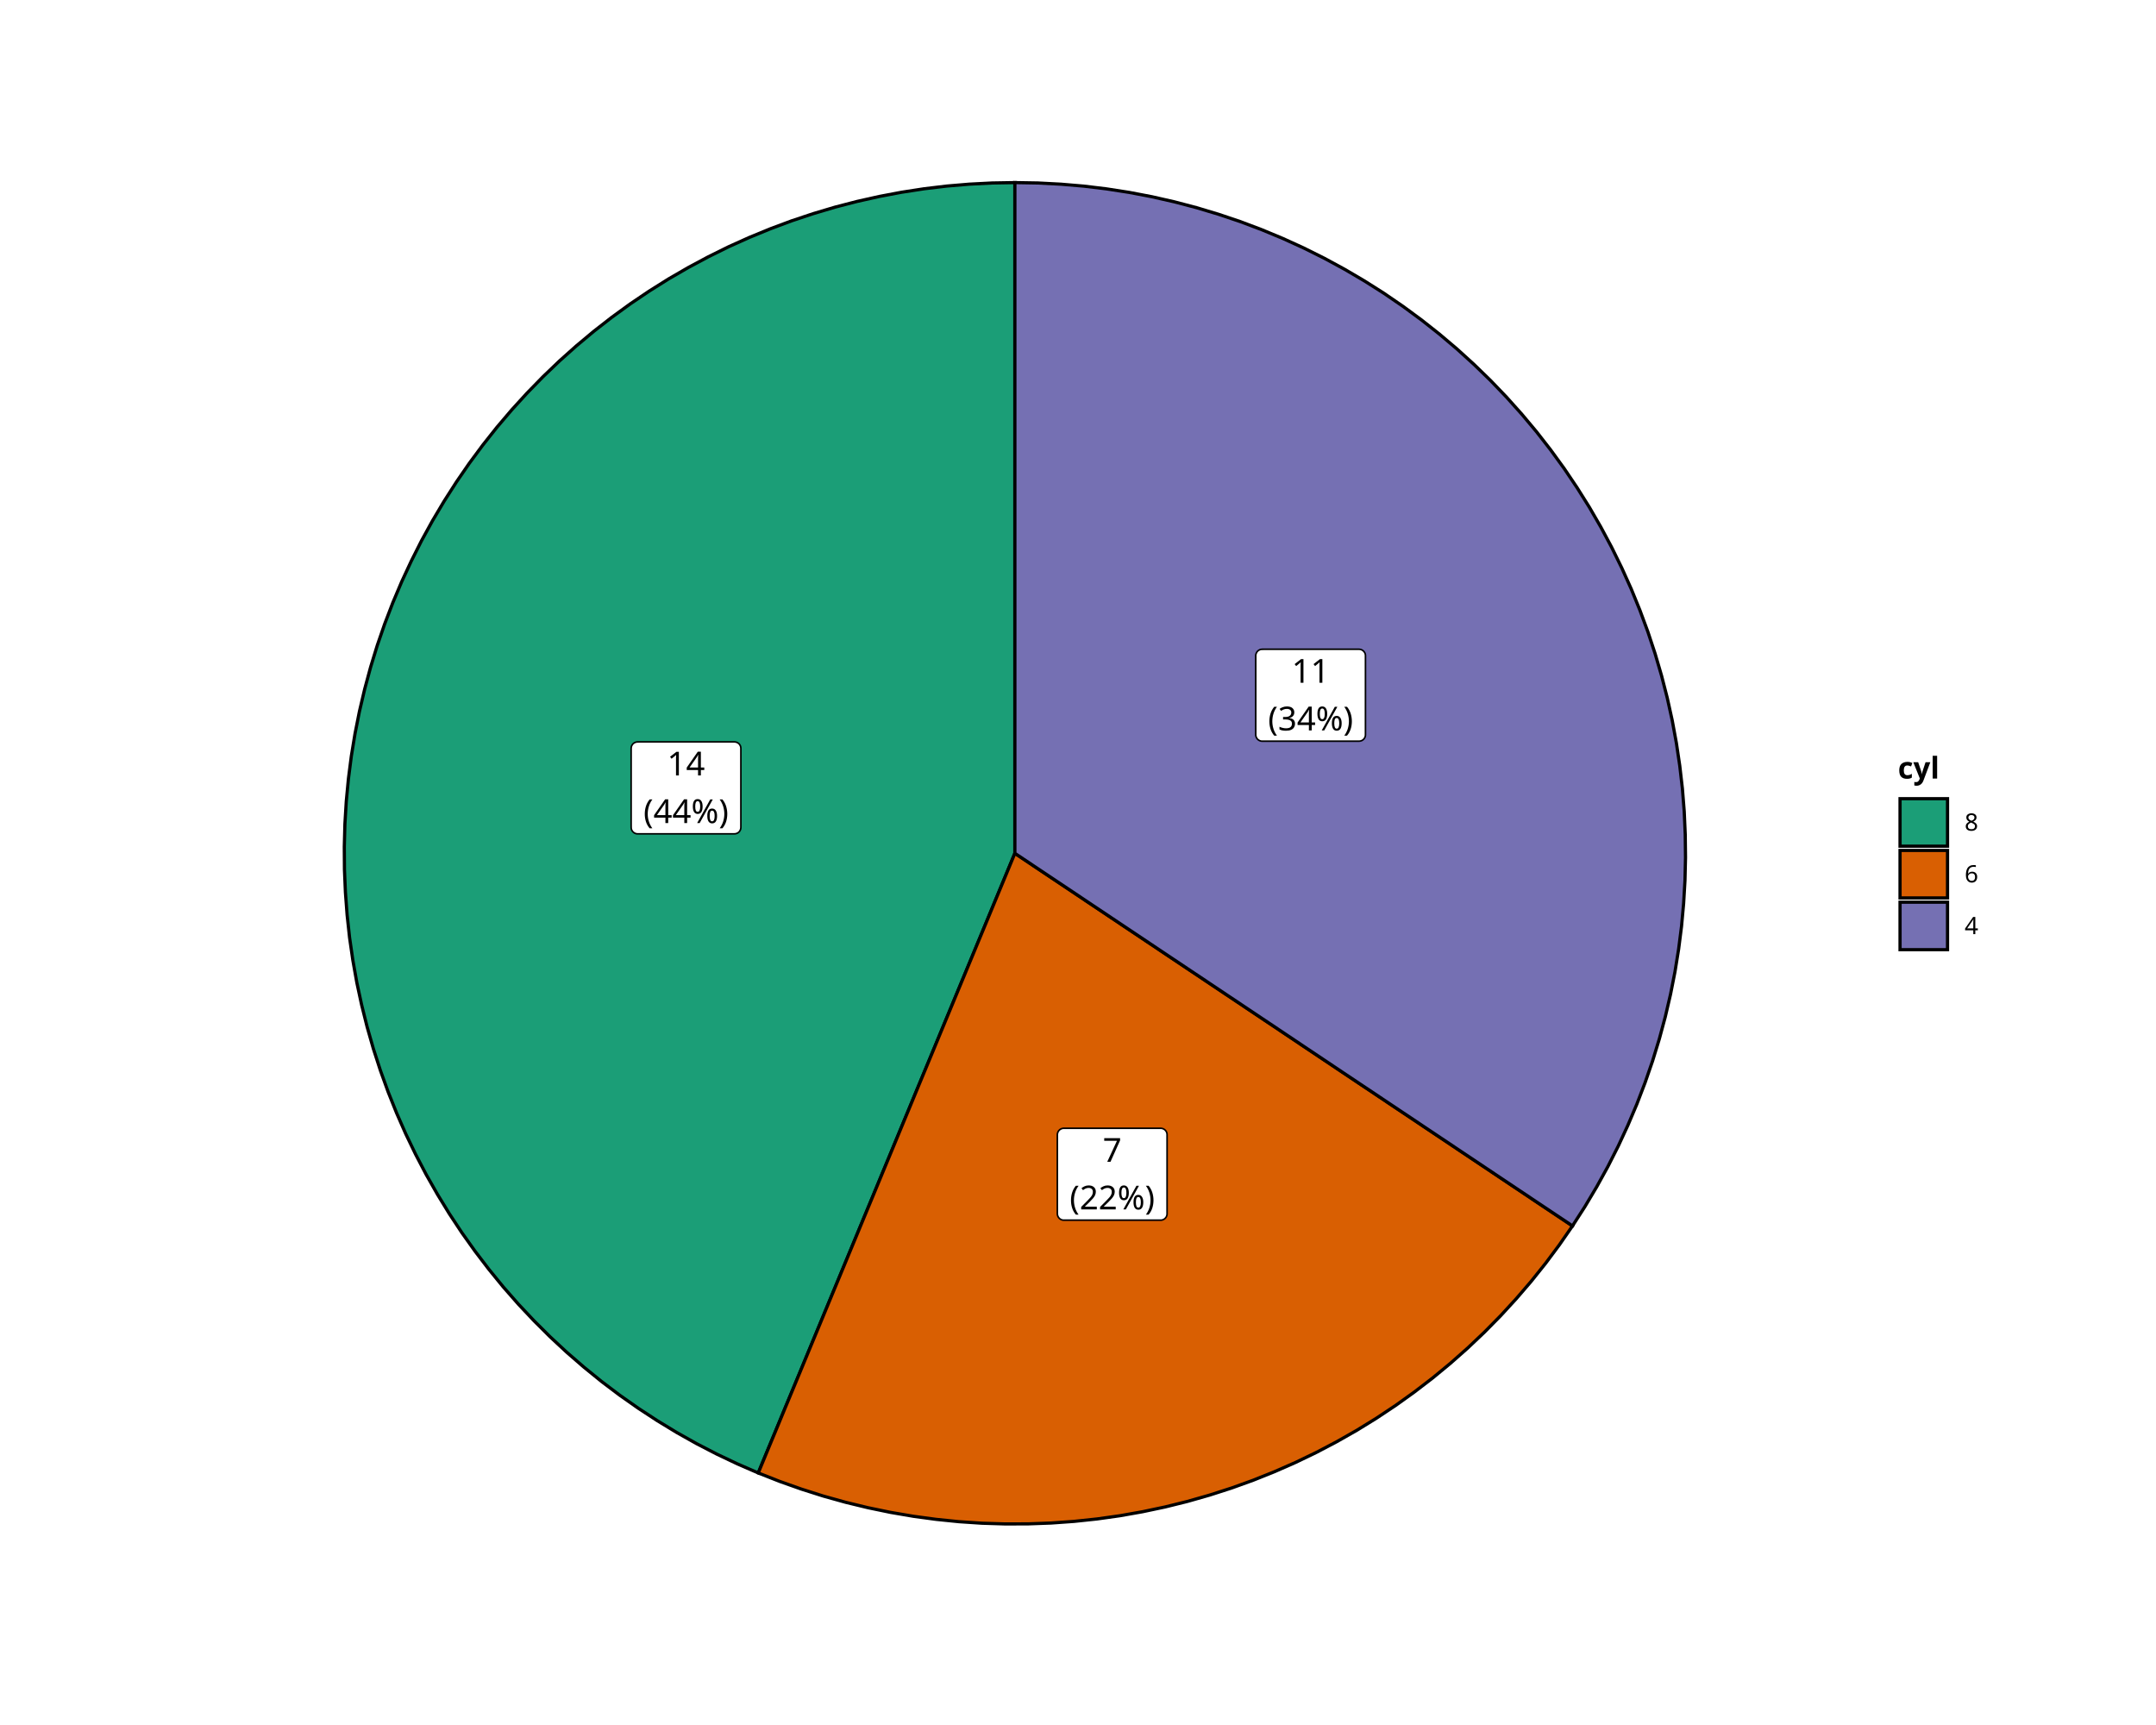
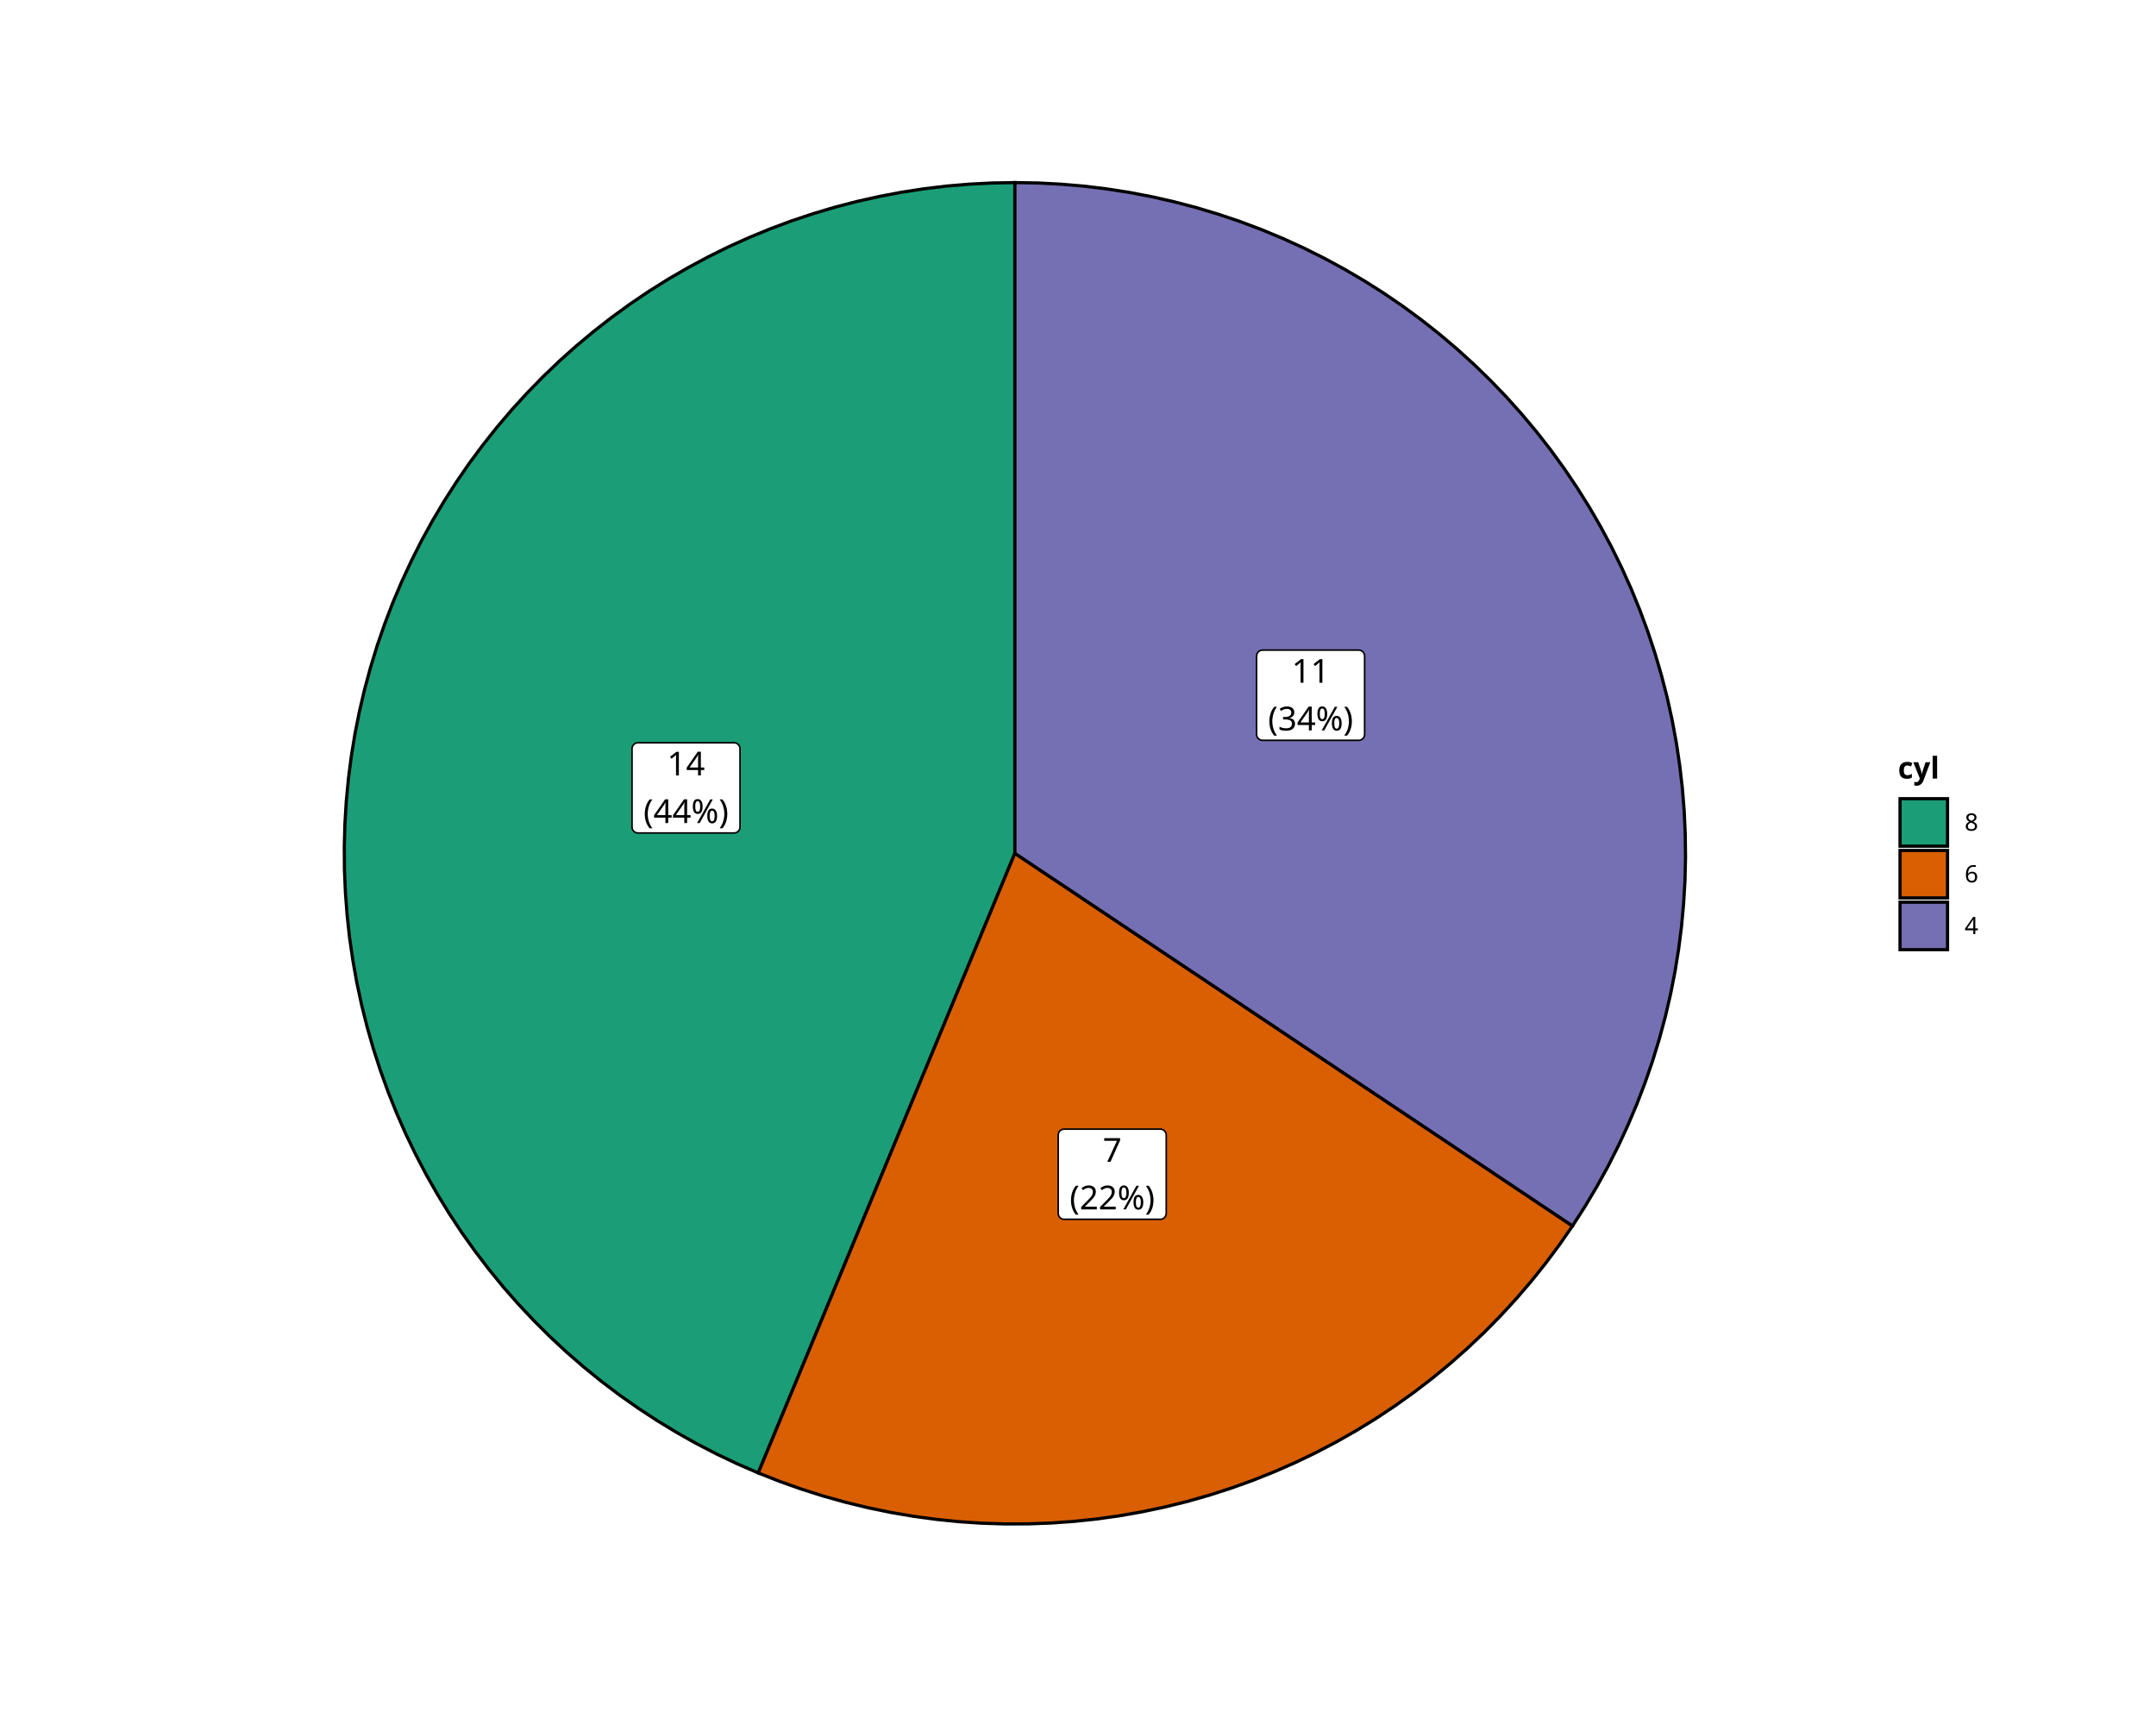
<svg xmlns="http://www.w3.org/2000/svg" class="svglite" data-engine-version="2.0" width="720.00pt" height="576.00pt" viewBox="0 0 720.00 576.00">
  <defs>
    <style type="text/css">
    .svglite line, .svglite polyline, .svglite polygon, .svglite path, .svglite rect, .svglite circle {
      fill: none;
      stroke: #000000;
      stroke-linecap: round;
      stroke-linejoin: round;
      stroke-miterlimit: 10.00;
    }
  </style>
  </defs>
  <rect width="100%" height="100%" style="stroke: none; fill: #FFFFFF;" />
  <defs>
    <clipPath id="cpMC4wMHw3MjAuMDB8MC4wMHw1NzYuMDA=">
      <rect x="0.00" y="0.00" width="720.00" height="576.00" />
    </clipPath>
  </defs>
  <g clip-path="url(#cpMC4wMHw3MjAuMDB8MC4wMHw1NzYuMDA=)">
</g>
  <defs>
    <clipPath id="cpNDkuNTF8NjcwLjQ5fDAuMDB8NTc2LjAw">
      <rect x="49.51" y="0.00" width="620.98" height="576.00" />
    </clipPath>
  </defs>
  <g clip-path="url(#cpNDkuNTF8NjcwLjQ5fDAuMDB8NTc2LjAw)">
    <rect x="49.51" y="0.00" width="620.98" height="576.00" style="stroke-width: 0.97; stroke: #FFFFFF; fill: #FFFFFF;" />
  </g>
  <g clip-path="url(#cpMC4wMHw3MjAuMDB8MC4wMHw1NzYuMDA=)">
</g>
  <defs>
    <clipPath id="cpNTguOTh8NjE4Ljg3fDQuOTh8NTY0Ljg3">
      <rect x="58.98" y="4.98" width="559.89" height="559.89" />
    </clipPath>
  </defs>
  <g clip-path="url(#cpNTguOTh8NjE4Ljg3fDQuOTh8NTY0Ljg3)">
    <rect x="58.98" y="4.98" width="559.89" height="559.89" style="stroke-width: 0.97; stroke: none; fill: #FFFFFF;" />
-     <polygon points="338.92,284.93 338.92,277.21 338.92,269.48 338.92,261.76 338.92,254.04 338.92,246.31 338.92,238.59 338.92,230.87 338.92,223.15 338.92,215.42 338.92,207.70 338.92,199.98 338.92,192.26 338.92,184.53 338.92,176.81 338.92,169.09 338.92,161.37 338.92,153.64 338.92,145.92 338.92,138.20 338.92,130.47 338.92,122.75 338.92,115.03 338.92,107.31 338.92,99.58 338.92,91.86 338.92,84.14 338.92,76.42 338.92,68.69 338.92,60.97 331.32,61.10 323.73,61.49 316.16,62.13 308.62,63.03 301.10,64.19 293.64,65.60 286.22,67.26 278.86,69.17 271.58,71.34 264.37,73.74 257.25,76.40 250.22,79.29 243.29,82.41 236.48,85.78 229.78,89.37 223.20,93.18 216.77,97.22 210.47,101.47 204.32,105.94 198.32,110.61 192.49,115.48 186.82,120.54 181.33,125.80 176.02,131.24 170.90,136.85 165.97,142.64 161.25,148.59 156.72,154.70 152.41,160.96 148.31,167.36 144.43,173.89 140.77,180.55 137.35,187.34 134.15,194.23 131.19,201.23 128.47,208.33 125.99,215.51 123.76,222.78 121.78,230.12 120.04,237.52 118.56,244.97 117.33,252.47 116.36,260.01 115.64,267.57 115.18,275.16 114.98,282.76 115.03,290.36 115.35,297.95 115.92,305.53 116.74,313.08 117.83,320.61 119.16,328.09 120.76,335.52 122.60,342.89 124.69,350.20 127.03,357.43 129.61,364.58 132.43,371.63 135.49,378.59 138.79,385.44 142.31,392.17 146.07,398.78 150.04,405.26 154.23,411.60 158.64,417.79 163.25,423.83 168.06,429.72 173.07,435.43 178.28,440.97 183.66,446.33 189.23,451.51 194.97,456.49 200.87,461.28 206.93,465.86 213.15,470.23 219.51,474.39 226.01,478.34 232.63,482.06 239.38,485.55 246.25,488.81 253.22,491.84 256.17,484.70 259.13,477.57 262.08,470.43 265.04,463.30 268.00,456.16 270.95,449.03 273.91,441.89 276.86,434.76 279.82,427.62 282.77,420.49 285.73,413.35 288.68,406.22 291.64,399.09 294.59,391.95 297.55,384.82 300.50,377.68 303.46,370.55 306.41,363.41 309.37,356.28 312.33,349.14 315.28,342.01 318.24,334.87 321.19,327.74 324.15,320.60 327.10,313.47 330.06,306.33 333.01,299.20 335.97,292.06 338.92,284.93 338.92,284.93 " style="stroke-width: 1.07; stroke-linecap: butt; stroke-linejoin: miter; fill: #1B9E77;" />
-     <polygon points="338.92,284.93 335.97,292.06 333.01,299.20 330.06,306.33 327.10,313.47 324.15,320.60 321.19,327.74 318.24,334.87 315.28,342.01 312.33,349.14 309.37,356.28 306.41,363.41 303.46,370.55 300.50,377.68 297.55,384.82 294.59,391.95 291.64,399.09 288.68,406.22 285.73,413.35 282.77,420.49 279.82,427.62 276.86,434.76 273.91,441.89 270.95,449.03 268.00,456.16 265.04,463.30 262.08,470.43 259.13,477.57 256.17,484.70 253.22,491.84 260.38,494.66 267.63,497.23 274.96,499.56 282.38,501.63 289.85,503.44 297.39,505.00 304.98,506.30 312.60,507.33 320.26,508.11 327.93,508.62 335.63,508.86 343.32,508.84 351.01,508.56 358.69,508.01 366.34,507.20 373.96,506.13 381.54,504.79 389.06,503.20 396.53,501.35 403.93,499.24 411.26,496.88 418.50,494.27 425.64,491.41 432.69,488.31 439.62,484.97 446.43,481.39 453.12,477.59 459.67,473.55 466.08,469.29 472.33,464.81 478.44,460.12 484.37,455.23 490.14,450.13 495.72,444.84 501.12,439.36 506.33,433.69 511.35,427.85 516.15,421.85 520.75,415.68 525.14,409.35 518.72,405.06 512.29,400.77 505.87,396.48 499.45,392.19 493.03,387.90 486.61,383.61 480.19,379.32 473.77,375.03 467.35,370.74 460.93,366.45 454.50,362.16 448.08,357.87 441.66,353.58 435.24,349.29 428.82,344.99 422.40,340.70 415.98,336.41 409.56,332.12 403.14,327.83 396.71,323.54 390.29,319.25 383.87,314.96 377.45,310.67 371.03,306.38 364.61,302.09 358.19,297.80 351.77,293.51 345.34,289.22 338.92,284.93 338.92,284.93 " style="stroke-width: 1.07; stroke-linecap: butt; stroke-linejoin: miter; fill: #D95F02;" />
-     <polygon points="338.92,284.93 345.34,289.22 351.77,293.51 358.19,297.80 364.61,302.09 371.03,306.38 377.45,310.67 383.87,314.96 390.29,319.25 396.71,323.54 403.14,327.83 409.56,332.12 415.98,336.41 422.40,340.70 428.82,344.99 435.24,349.29 441.66,353.58 448.08,357.87 454.50,362.16 460.93,366.45 467.35,370.74 473.77,375.03 480.19,379.32 486.61,383.61 493.03,387.90 499.45,392.19 505.87,396.48 512.29,400.77 518.72,405.06 525.14,409.35 529.29,402.90 533.22,396.30 536.93,389.58 540.40,382.73 543.63,375.76 546.63,368.69 549.37,361.53 551.88,354.27 554.13,346.93 556.13,339.51 557.87,332.04 559.36,324.50 560.58,316.93 561.55,309.31 562.25,301.66 562.70,294.00 562.88,286.32 562.79,278.65 562.45,270.98 561.84,263.32 560.96,255.70 559.83,248.10 558.44,240.55 556.79,233.05 554.88,225.62 552.72,218.25 550.31,210.96 547.65,203.76 544.75,196.65 541.60,189.65 538.22,182.76 534.60,175.99 530.75,169.34 526.67,162.84 522.38,156.47 517.87,150.26 513.15,144.20 508.22,138.32 503.10,132.60 497.78,127.06 492.27,121.71 486.59,116.55 480.73,111.59 474.71,106.83 468.52,102.28 462.18,97.94 455.70,93.83 449.08,89.94 442.34,86.28 435.47,82.85 428.48,79.66 421.39,76.71 414.21,74.00 406.93,71.55 399.58,69.34 392.15,67.39 384.67,65.69 377.13,64.25 369.54,63.07 361.92,62.15 354.27,61.50 346.60,61.10 338.92,60.97 338.92,68.69 338.92,76.42 338.92,84.14 338.92,91.86 338.92,99.58 338.92,107.31 338.92,115.03 338.92,122.75 338.92,130.47 338.92,138.20 338.92,145.92 338.92,153.64 338.92,161.37 338.92,169.09 338.92,176.81 338.92,184.53 338.92,192.26 338.92,199.98 338.92,207.70 338.92,215.42 338.92,223.15 338.92,230.87 338.92,238.59 338.92,246.31 338.92,254.04 338.92,261.76 338.92,269.48 338.92,277.21 338.92,284.93 338.92,284.93 " style="stroke-width: 1.07; stroke-linecap: butt; stroke-linejoin: miter; fill: #7570B3;" />
-     <polygon points="212.93,278.43 245.26,278.43 245.17,278.43 245.52,278.41 245.86,278.34 246.19,278.22 246.49,278.05 246.76,277.83 246.99,277.57 247.17,277.27 247.31,276.95 247.39,276.62 247.42,276.27 247.42,276.27 247.42,249.89 247.42,249.89 247.39,249.55 247.31,249.21 247.17,248.89 246.99,248.60 246.76,248.34 246.49,248.12 246.19,247.94 245.86,247.82 245.52,247.75 245.26,247.73 212.93,247.73 213.19,247.75 212.84,247.74 212.50,247.78 212.17,247.88 211.85,248.02 211.57,248.22 211.31,248.46 211.11,248.74 210.94,249.05 210.83,249.38 210.78,249.72 210.77,249.89 210.77,276.27 210.78,276.10 210.78,276.44 210.83,276.79 210.94,277.12 211.11,277.42 211.31,277.70 211.57,277.94 211.85,278.14 212.17,278.29 212.50,278.39 212.84,278.43 " style="stroke-width: 0.53; fill: #FFFFFF;" />
+     <polygon points="338.92,284.93 338.92,277.21 338.92,269.48 338.92,261.76 338.92,254.04 338.92,246.31 338.92,238.59 338.92,230.87 338.92,223.15 338.92,215.42 338.92,207.70 338.92,199.98 338.92,192.26 338.92,184.53 338.92,176.81 338.92,169.09 338.92,161.37 338.92,153.64 338.92,145.92 338.92,138.20 338.92,130.47 338.92,122.75 338.92,115.03 338.92,107.31 338.92,99.58 338.92,91.86 338.92,84.14 338.92,76.42 338.92,68.69 338.92,60.97 331.32,61.10 323.73,61.49 316.16,62.13 308.62,63.03 301.10,64.19 293.64,65.60 286.22,67.26 278.86,69.17 271.58,71.34 264.37,73.74 257.25,76.40 250.22,79.29 243.29,82.41 236.48,85.78 229.78,89.37 223.20,93.18 216.77,97.22 210.47,101.47 204.32,105.94 198.32,110.61 192.49,115.48 186.82,120.54 181.33,125.80 176.02,131.24 170.90,136.85 165.97,142.64 161.25,148.59 156.72,154.70 152.41,160.96 148.31,167.36 144.43,173.89 140.77,180.55 137.35,187.34 134.15,194.23 131.19,201.23 128.47,208.33 125.99,215.51 123.76,222.78 121.78,230.12 120.04,237.52 118.56,244.97 117.33,252.47 116.36,260.01 115.64,267.57 115.18,275.16 114.98,282.76 115.03,290.36 115.35,297.95 115.92,305.53 116.74,313.08 117.83,320.61 119.16,328.09 120.76,335.52 122.60,342.89 124.69,350.20 127.03,357.43 129.61,364.58 132.43,371.63 135.49,378.59 138.79,385.44 142.31,392.17 146.07,398.78 150.04,405.26 154.23,411.60 158.64,417.79 163.25,423.83 168.06,429.72 173.07,435.43 178.28,440.97 183.66,446.33 189.23,451.51 194.97,456.49 200.87,461.28 206.93,465.86 213.15,470.23 219.51,474.39 226.01,478.34 232.63,482.06 239.38,485.55 246.25,488.81 253.22,491.84 256.17,484.70 259.13,477.57 262.08,470.43 265.04,463.30 268.00,456.16 270.95,449.03 273.91,441.89 276.86,434.76 279.82,427.62 282.77,420.49 285.73,413.35 288.68,406.22 291.64,399.09 294.59,391.95 297.55,384.82 300.50,377.68 303.46,370.55 306.41,363.41 309.37,356.28 312.33,349.14 315.28,342.01 318.24,334.87 321.19,327.74 324.15,320.60 327.10,313.47 330.06,306.33 333.01,299.20 335.97,292.06 338.92,284.93 " style="stroke-width: 1.07; stroke-linecap: butt; stroke-linejoin: miter; fill: #1B9E77;" />
+     <polygon points="338.92,284.93 335.97,292.06 333.01,299.20 330.06,306.33 327.10,313.47 324.15,320.60 321.19,327.74 318.24,334.87 315.28,342.01 312.33,349.14 309.37,356.28 306.41,363.41 303.46,370.55 300.50,377.68 297.55,384.82 294.59,391.95 291.64,399.09 288.68,406.22 285.73,413.35 282.77,420.49 279.82,427.62 276.86,434.76 273.91,441.89 270.95,449.03 268.00,456.16 265.04,463.30 262.08,470.43 259.13,477.57 256.17,484.70 253.22,491.84 260.38,494.66 267.63,497.23 274.96,499.56 282.38,501.63 289.85,503.44 297.39,505.00 304.98,506.30 312.60,507.33 320.26,508.11 327.93,508.62 335.63,508.86 343.32,508.84 351.01,508.56 358.69,508.01 366.34,507.20 373.96,506.13 381.54,504.79 389.06,503.20 396.53,501.35 403.93,499.24 411.26,496.88 418.50,494.27 425.64,491.41 432.69,488.31 439.62,484.97 446.43,481.39 453.12,477.59 459.67,473.55 466.08,469.29 472.33,464.81 478.44,460.12 484.37,455.23 490.14,450.13 495.72,444.84 501.12,439.36 506.33,433.69 511.35,427.85 516.15,421.85 520.75,415.68 525.14,409.35 518.72,405.06 512.29,400.77 505.87,396.48 499.45,392.19 493.03,387.90 486.61,383.61 480.19,379.32 473.77,375.03 467.35,370.74 460.93,366.45 454.50,362.16 448.08,357.87 441.66,353.58 435.24,349.29 428.82,344.99 422.40,340.70 415.98,336.41 409.56,332.12 403.14,327.83 396.71,323.54 390.29,319.25 383.87,314.96 377.45,310.67 371.03,306.38 364.61,302.09 358.19,297.80 351.77,293.51 345.34,289.22 338.92,284.93 " style="stroke-width: 1.07; stroke-linecap: butt; stroke-linejoin: miter; fill: #D95F02;" />
+     <polygon points="338.92,284.93 345.34,289.22 351.77,293.51 358.19,297.80 364.61,302.09 371.03,306.38 377.45,310.67 383.87,314.96 390.29,319.25 396.71,323.54 403.14,327.83 409.56,332.12 415.98,336.41 422.40,340.70 428.82,344.99 435.24,349.29 441.66,353.58 448.08,357.87 454.50,362.16 460.93,366.45 467.35,370.74 473.77,375.03 480.19,379.32 486.61,383.61 493.03,387.90 499.45,392.19 505.87,396.48 512.29,400.77 518.72,405.06 525.14,409.35 529.29,402.90 533.22,396.30 536.93,389.58 540.40,382.73 543.63,375.76 546.63,368.69 549.37,361.53 551.88,354.27 554.13,346.93 556.13,339.51 557.87,332.04 559.36,324.50 560.58,316.93 561.55,309.31 562.25,301.66 562.70,294.00 562.88,286.32 562.79,278.65 562.45,270.98 561.84,263.32 560.96,255.70 559.83,248.10 558.44,240.55 556.79,233.05 554.88,225.62 552.72,218.25 550.31,210.96 547.65,203.76 544.75,196.65 541.60,189.65 538.22,182.76 534.60,175.99 530.75,169.34 526.67,162.84 522.38,156.47 517.87,150.26 513.15,144.20 508.22,138.32 503.10,132.60 497.78,127.06 492.27,121.71 486.59,116.55 480.73,111.59 474.71,106.83 468.52,102.28 462.18,97.94 455.70,93.83 449.08,89.94 442.34,86.28 435.47,82.85 428.48,79.66 421.39,76.71 414.21,74.00 406.93,71.55 399.58,69.34 392.15,67.39 384.67,65.69 377.13,64.25 369.54,63.07 361.92,62.15 354.27,61.50 346.60,61.10 338.92,60.97 338.92,68.69 338.92,76.42 338.92,84.14 338.92,91.86 338.92,99.58 338.92,107.31 338.92,115.03 338.92,122.75 338.92,130.47 338.92,138.20 338.92,145.92 338.92,153.64 338.92,161.37 338.92,169.09 338.92,176.81 338.92,184.53 338.92,192.26 338.92,199.98 338.92,207.70 338.92,215.42 338.92,223.15 338.92,230.87 338.92,238.59 338.92,246.31 338.92,254.04 338.92,261.76 338.92,269.48 338.92,277.21 338.92,284.93 " style="stroke-width: 1.07; stroke-linecap: butt; stroke-linejoin: miter; fill: #7570B3;" />
+     <polygon points="213.05,278.14 245.15,278.14 245.07,278.14 245.39,278.13 245.70,278.06 246.00,277.95 246.27,277.79 246.52,277.59 246.73,277.35 246.91,277.08 247.03,276.78 247.11,276.47 247.13,276.15 247.13,276.15 247.13,250.01 247.13,250.01 247.11,249.69 247.03,249.38 246.91,249.09 246.73,248.82 246.52,248.58 246.27,248.37 246.00,248.21 245.70,248.10 245.39,248.04 245.15,248.02 213.05,248.02 213.29,248.04 212.97,248.02 212.65,248.06 212.34,248.15 212.05,248.29 211.79,248.47 211.56,248.69 211.37,248.95 211.22,249.23 211.12,249.53 211.07,249.85 211.06,250.01 211.06,276.15 211.07,275.99 211.07,276.31 211.12,276.63 211.22,276.93 211.37,277.22 211.56,277.47 211.79,277.69 212.05,277.88 212.34,278.01 212.65,278.10 212.97,278.14 " style="stroke-width: 0.53; fill: #FFFFFF;" />
    <text x="229.10" y="258.93" text-anchor="middle" style="font-size: 11.04px; font-family: sans;" textLength="12.28px" lengthAdjust="spacingAndGlyphs">14</text>
    <text x="229.10" y="274.83" text-anchor="middle" style="font-size: 11.04px; font-family: sans;" textLength="29.45px" lengthAdjust="spacingAndGlyphs">(44%)</text>
-     <polygon points="355.26,407.43 387.59,407.43 387.51,407.43 387.85,407.42 388.19,407.35 388.52,407.22 388.82,407.05 389.09,406.83 389.32,406.57 389.51,406.28 389.64,405.96 389.73,405.62 389.75,405.27 389.75,405.27 389.75,378.90 389.75,378.90 389.73,378.55 389.64,378.21 389.51,377.89 389.32,377.60 389.09,377.34 388.82,377.12 388.52,376.95 388.19,376.82 387.85,376.75 387.59,376.74 355.26,376.74 355.52,376.75 355.18,376.74 354.83,376.78 354.50,376.88 354.18,377.03 353.90,377.22 353.65,377.47 353.44,377.74 353.28,378.05 353.17,378.38 353.11,378.72 353.10,378.90 353.10,405.27 353.11,405.10 353.11,405.45 353.17,405.79 353.28,406.12 353.44,406.43 353.65,406.70 353.90,406.95 354.18,407.14 354.50,407.29 354.83,407.39 355.18,407.43 " style="stroke-width: 0.53; fill: #FFFFFF;" />
+     <polygon points="355.38,407.14 387.48,407.14 387.40,407.14 387.72,407.13 388.03,407.07 388.33,406.95 388.61,406.79 388.86,406.59 389.07,406.35 389.24,406.08 389.36,405.79 389.44,405.48 389.47,405.16 389.47,405.16 389.47,379.01 389.47,379.01 389.44,378.69 389.36,378.38 389.24,378.09 389.07,377.82 388.86,377.58 388.61,377.38 388.33,377.22 388.03,377.10 387.72,377.04 387.48,377.03 355.38,377.03 355.62,377.04 355.30,377.03 354.98,377.07 354.68,377.15 354.39,377.29 354.12,377.47 353.89,377.70 353.70,377.95 353.55,378.23 353.45,378.54 353.40,378.85 353.39,379.01 353.39,405.16 353.40,405.00 353.40,405.32 353.45,405.63 353.55,405.94 353.70,406.22 353.89,406.47 354.12,406.70 354.39,406.88 354.68,407.01 354.98,407.10 355.30,407.14 " style="stroke-width: 0.53; fill: #FFFFFF;" />
    <text x="371.43" y="387.94" text-anchor="middle" style="font-size: 11.04px; font-family: sans;" textLength="6.14px" lengthAdjust="spacingAndGlyphs">7</text>
    <text x="371.43" y="403.83" text-anchor="middle" style="font-size: 11.04px; font-family: sans;" textLength="29.45px" lengthAdjust="spacingAndGlyphs">(22%)</text>
-     <polygon points="421.52,247.49 453.84,247.49 453.76,247.49 454.10,247.47 454.45,247.40 454.77,247.28 455.07,247.11 455.34,246.89 455.57,246.63 455.76,246.33 455.89,246.01 455.98,245.68 456.00,245.33 456.00,245.33 456.00,218.95 456.00,218.95 455.98,218.61 455.89,218.27 455.76,217.95 455.57,217.66 455.34,217.40 455.07,217.18 454.77,217.00 454.45,216.88 454.10,216.81 453.84,216.79 421.52,216.79 421.78,216.81 421.43,216.80 421.08,216.84 420.75,216.93 420.44,217.08 420.15,217.28 419.90,217.52 419.69,217.80 419.53,218.11 419.42,218.44 419.36,218.78 419.36,218.95 419.36,245.33 419.36,245.16 419.36,245.50 419.42,245.85 419.53,246.18 419.69,246.48 419.90,246.76 420.15,247.00 420.44,247.20 420.75,247.35 421.08,247.45 421.43,247.49 " style="stroke-width: 0.53; fill: #FFFFFF;" />
+     <polygon points="421.63,247.20 453.73,247.20 453.65,247.20 453.97,247.19 454.28,247.12 454.58,247.01 454.86,246.85 455.11,246.65 455.32,246.41 455.49,246.14 455.61,245.84 455.69,245.53 455.72,245.21 455.72,245.21 455.72,219.07 455.72,219.07 455.69,218.75 455.61,218.44 455.49,218.15 455.32,217.88 455.11,217.64 454.86,217.43 454.58,217.27 454.28,217.16 453.97,217.10 453.73,217.08 421.63,217.08 421.87,217.10 421.55,217.08 421.23,217.12 420.93,217.21 420.64,217.35 420.37,217.53 420.14,217.75 419.95,218.01 419.80,218.29 419.70,218.59 419.65,218.91 419.64,219.07 419.64,245.21 419.65,245.05 419.65,245.37 419.70,245.69 419.80,245.99 419.95,246.28 420.14,246.53 420.37,246.75 420.64,246.93 420.93,247.07 421.23,247.16 421.55,247.20 " style="stroke-width: 0.53; fill: #FFFFFF;" />
    <text x="437.68" y="227.99" text-anchor="middle" style="font-size: 11.04px; font-family: sans;" textLength="12.28px" lengthAdjust="spacingAndGlyphs">11</text>
    <text x="437.68" y="243.89" text-anchor="middle" style="font-size: 11.04px; font-family: sans;" textLength="29.45px" lengthAdjust="spacingAndGlyphs">(34%)</text>
  </g>
  <g clip-path="url(#cpMC4wMHw3MjAuMDB8MC4wMHw1NzYuMDA=)">
    <rect x="628.83" y="247.06" width="36.67" height="75.74" style="stroke-width: 0.97; stroke: none; fill: #FFFFFF;" />
    <text x="633.81" y="259.96" style="font-size: 10.00px; font-weight: bold; font-family: sans;" textLength="12.23px" lengthAdjust="spacingAndGlyphs">cyl</text>
    <rect x="633.81" y="265.98" width="17.28" height="17.28" style="stroke-width: 0.97; stroke: none; fill: #FFFFFF;" />
    <rect x="634.52" y="266.69" width="15.86" height="15.86" style="stroke-width: 1.07; stroke-linecap: butt; stroke-linejoin: miter; fill: #1B9E77;" />
    <rect x="633.81" y="283.26" width="17.28" height="17.28" style="stroke-width: 0.97; stroke: none; fill: #FFFFFF;" />
    <rect x="634.52" y="283.97" width="15.86" height="15.86" style="stroke-width: 1.07; stroke-linecap: butt; stroke-linejoin: miter; fill: #D95F02;" />
    <rect x="633.81" y="300.54" width="17.28" height="17.28" style="stroke-width: 0.97; stroke: none; fill: #FFFFFF;" />
    <rect x="634.52" y="301.25" width="15.86" height="15.86" style="stroke-width: 1.07; stroke-linecap: butt; stroke-linejoin: miter; fill: #7570B3;" />
    <text x="656.08" y="277.37" style="font-size: 8.00px; font-family: sans;" textLength="4.45px" lengthAdjust="spacingAndGlyphs">8</text>
    <text x="656.08" y="294.65" style="font-size: 8.00px; font-family: sans;" textLength="4.45px" lengthAdjust="spacingAndGlyphs">6</text>
    <text x="656.08" y="311.93" style="font-size: 8.00px; font-family: sans;" textLength="4.45px" lengthAdjust="spacingAndGlyphs">4</text>
  </g>
</svg>
